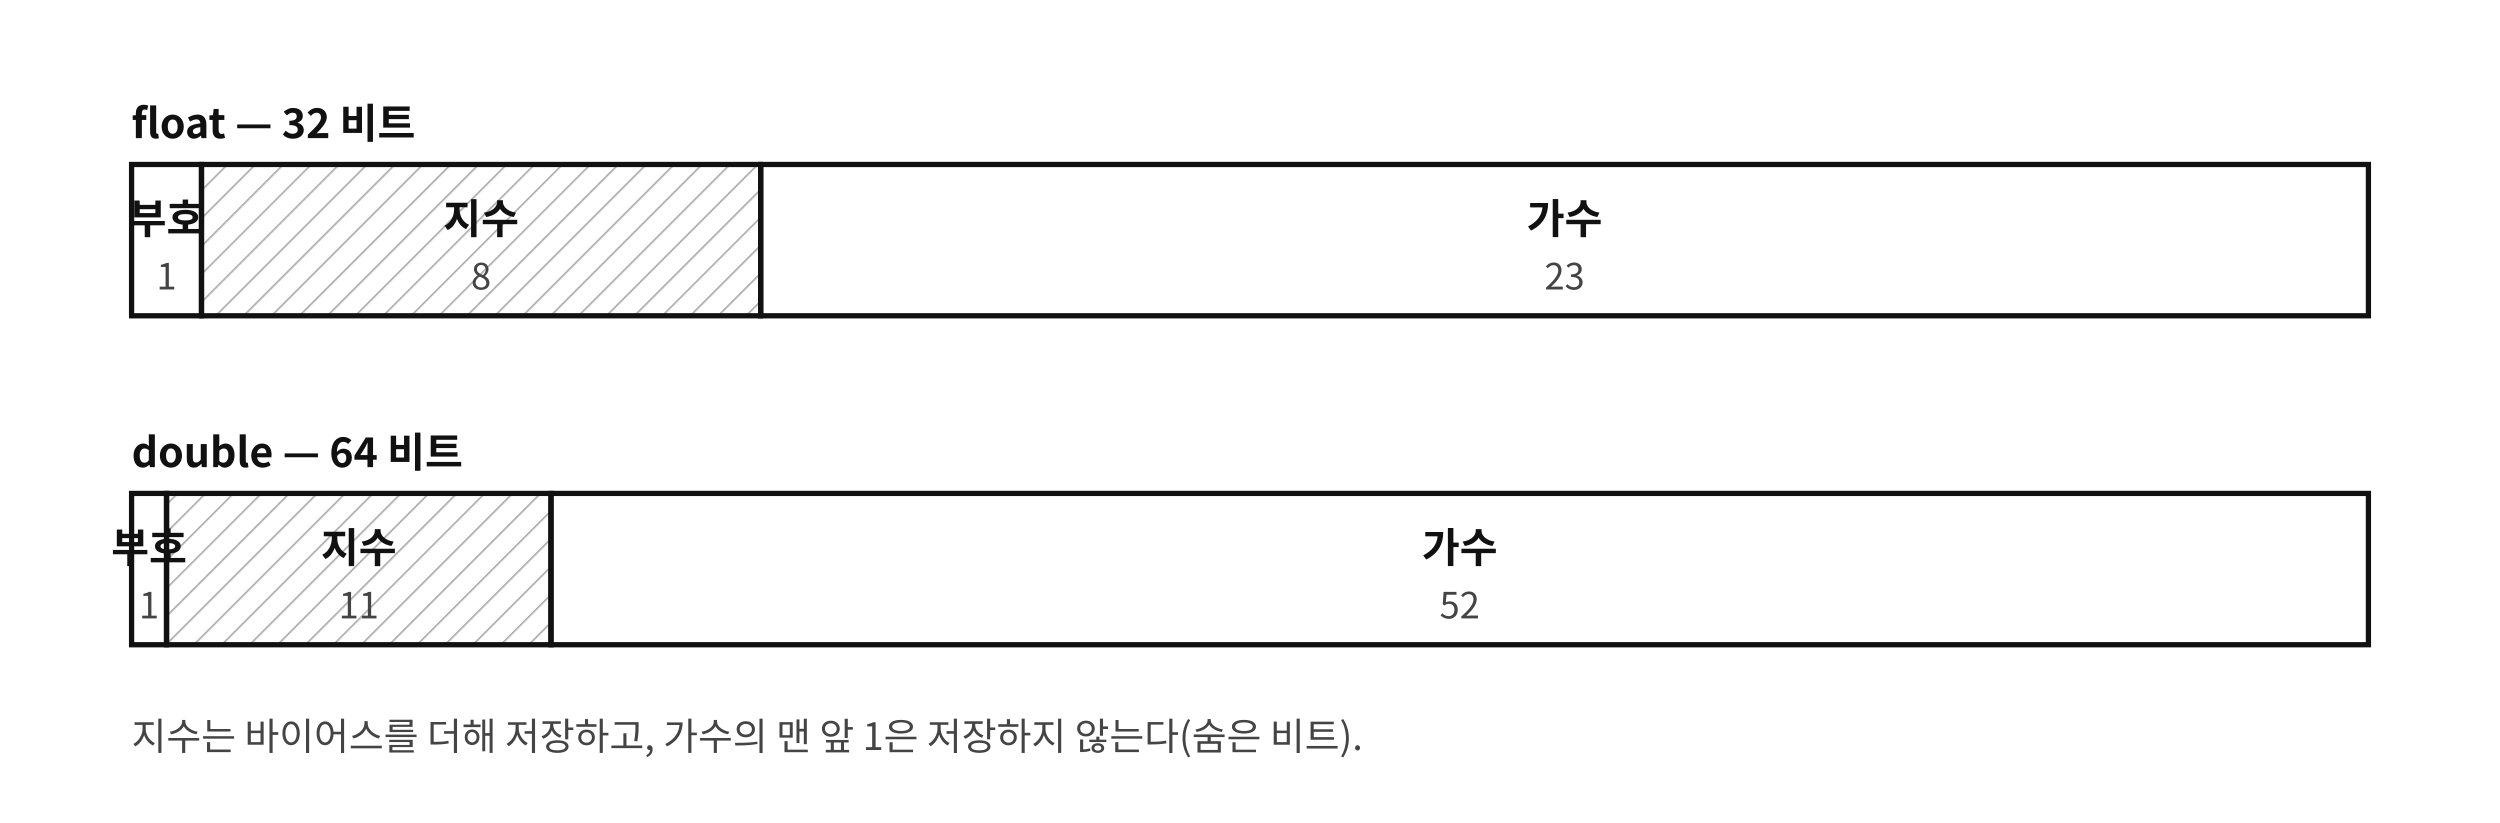
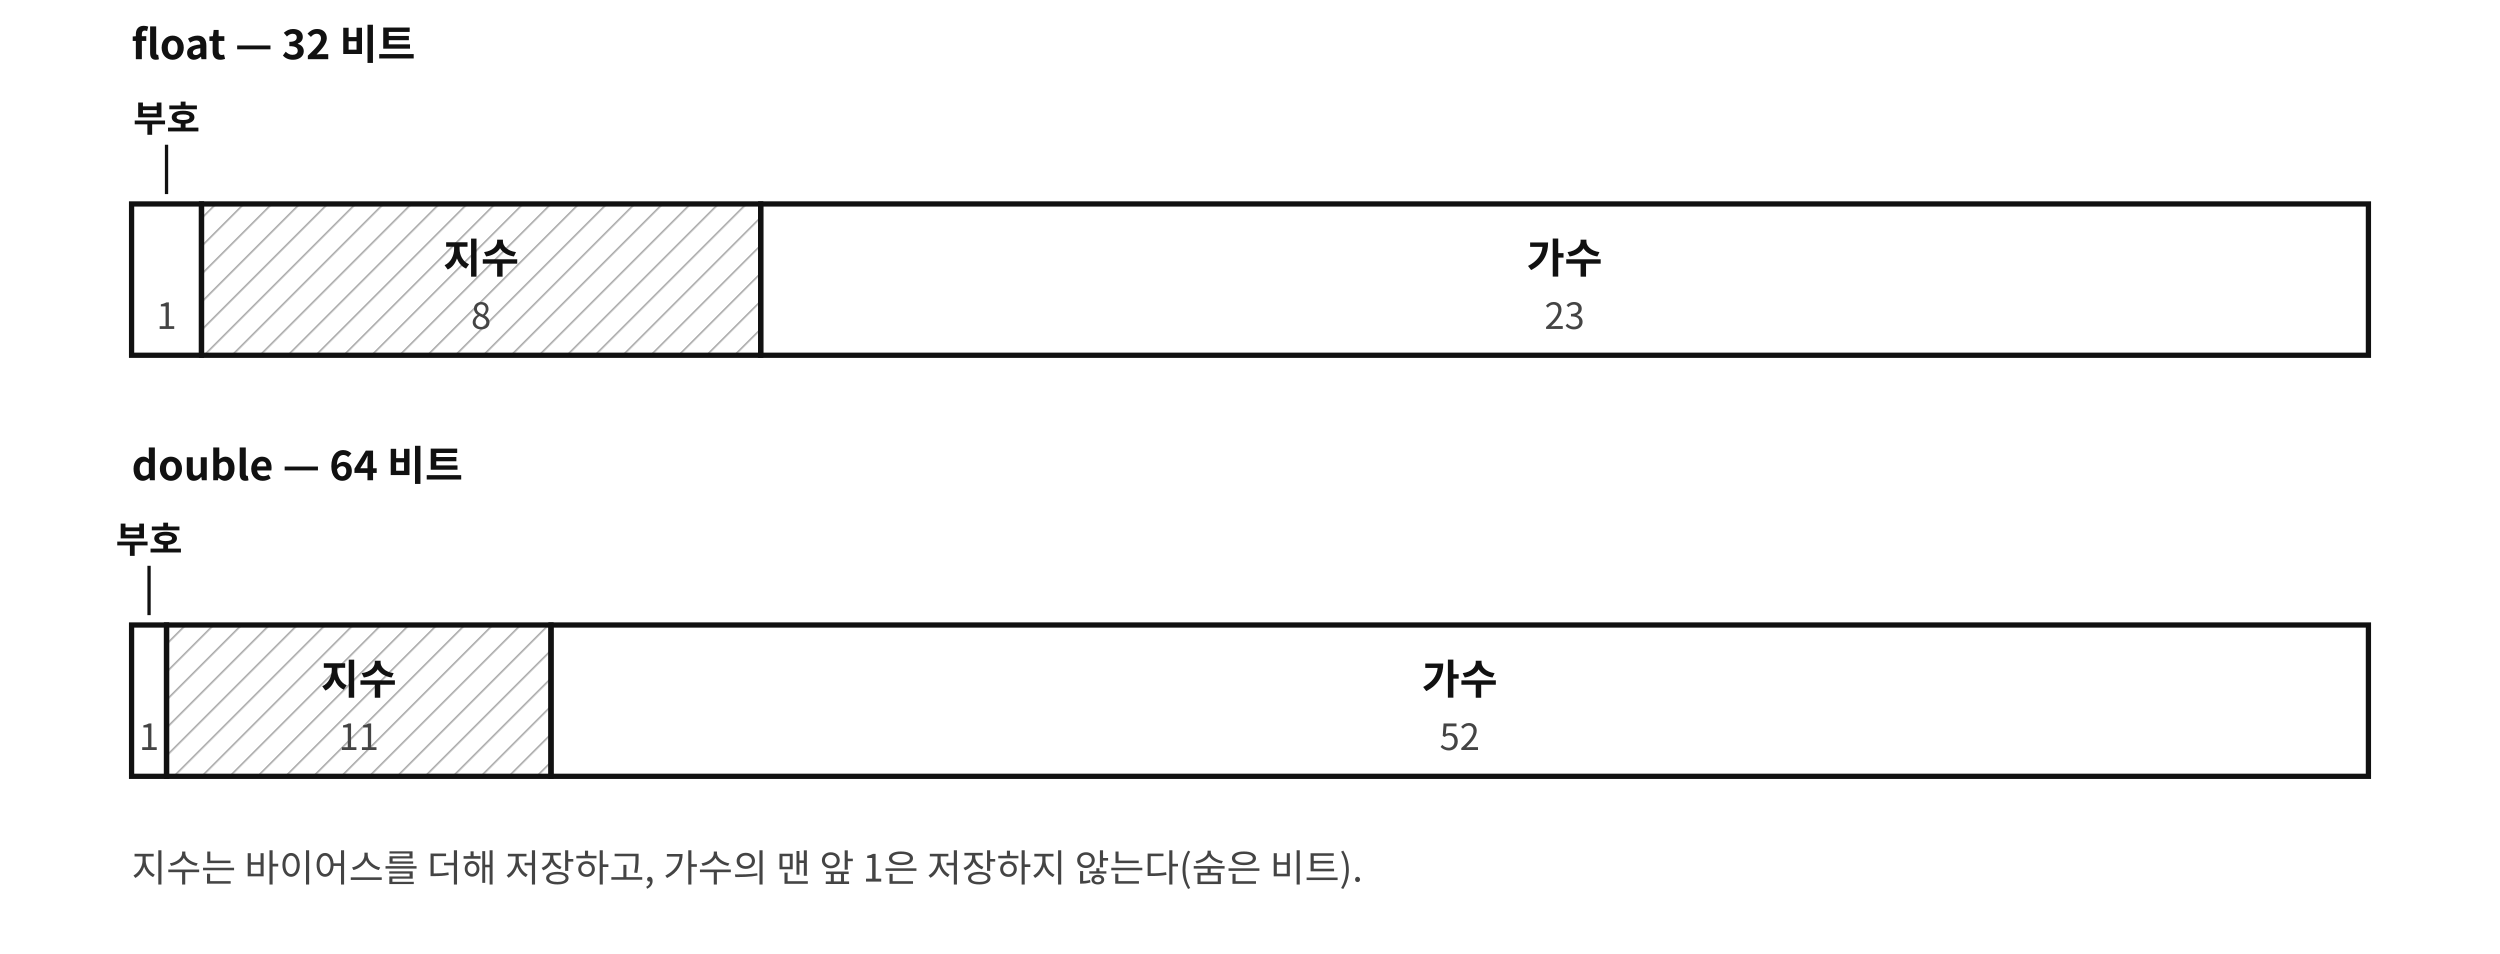
- <svg xmlns="http://www.w3.org/2000/svg" viewBox="0 0 760 250" width="760" height="250" font-family="Noto Sans CJK KR, Noto Sans, sans-serif">
-   <rect width="760" height="250" fill="none" />
+ <svg xmlns="http://www.w3.org/2000/svg" viewBox="0 0 760 290" width="760" height="290" font-family="Noto Sans CJK KR, Noto Sans, sans-serif">
+   <rect width="760" height="290" fill="none" />
  <defs>
    <marker id="a" viewBox="0 0 10 10" refX="9" refY="5" markerWidth="7" markerHeight="7" orient="auto-start-reverse">
      <path d="M0,0 L10,5 L0,10 z" fill="#111" />
    </marker>
    <pattern id="hatch" width="6" height="6" patternUnits="userSpaceOnUse" patternTransform="rotate(45)">
      <line x1="0" y1="0" x2="0" y2="6" stroke="#111" stroke-width="1" opacity="0.35" />
    </pattern>
  </defs>
-   <text x="40" y="42" font-size="12.5" font-weight="bold" text-anchor="start" fill="#111">float — 32 비트</text>
-   <rect x="40" y="50" width="21.25" height="46" fill="none" stroke="#111" stroke-width="1.6" />
-   <text x="50.625" y="71" font-size="12.5" font-weight="bold" text-anchor="middle" fill="#111">부호</text>
-   <text x="50.625" y="88" font-size="11" font-weight="normal" text-anchor="middle" fill="#444">1</text>
-   <rect x="61.25" y="50" width="170.0" height="46" fill="url(#hatch)" stroke="#111" stroke-width="1.6" />
-   <text x="146.25" y="71" font-size="12.5" font-weight="bold" text-anchor="middle" fill="#111">지수</text>
-   <text x="146.25" y="88" font-size="11" font-weight="normal" text-anchor="middle" fill="#444">8</text>
-   <rect x="231.25" y="50" width="488.75" height="46" fill="none" stroke="#111" stroke-width="1.6" />
-   <text x="475.625" y="71" font-size="12.5" font-weight="bold" text-anchor="middle" fill="#111">가수</text>
-   <text x="475.625" y="88" font-size="11" font-weight="normal" text-anchor="middle" fill="#444">23</text>
-   <text x="40" y="142" font-size="12.5" font-weight="bold" text-anchor="start" fill="#111">double — 64 비트</text>
-   <rect x="40" y="150" width="10.625" height="46" fill="none" stroke="#111" stroke-width="1.6" />
-   <text x="45.312" y="171" font-size="12.5" font-weight="bold" text-anchor="middle" fill="#111">부호</text>
-   <text x="45.312" y="188" font-size="11" font-weight="normal" text-anchor="middle" fill="#444">1</text>
-   <rect x="50.625" y="150" width="116.875" height="46" fill="url(#hatch)" stroke="#111" stroke-width="1.6" />
-   <text x="109.062" y="171" font-size="12.5" font-weight="bold" text-anchor="middle" fill="#111">지수</text>
-   <text x="109.062" y="188" font-size="11" font-weight="normal" text-anchor="middle" fill="#444">11</text>
-   <rect x="167.5" y="150" width="552.5" height="46" fill="none" stroke="#111" stroke-width="1.6" />
-   <text x="443.75" y="171" font-size="12.5" font-weight="bold" text-anchor="middle" fill="#111">가수</text>
-   <text x="443.75" y="188" font-size="11" font-weight="normal" text-anchor="middle" fill="#444">52</text>
-   <text x="40" y="228" font-size="11.5" font-weight="normal" text-anchor="start" fill="#444">지수는 바이어스를 더해 저장하고, 가수의 맨 앞 1은 저장하지 않는다(숨은 비트).</text>
+   <text x="40" y="18" font-size="12.5" font-weight="bold" text-anchor="start" fill="#111">float — 32 비트</text>
+   <rect x="40" y="62" width="21.25" height="46" fill="none" stroke="#111" stroke-width="1.6" />
+   <text x="50.625" y="40" font-size="11" font-weight="bold" text-anchor="middle" fill="#111">부호</text>
+   <line x1="50.625" y1="44" x2="50.625" y2="59" stroke="#111" stroke-width="1" />
+   <text x="50.625" y="100" font-size="11" font-weight="normal" text-anchor="middle" fill="#444">1</text>
+   <rect x="61.25" y="62" width="170.0" height="46" fill="url(#hatch)" stroke="#111" stroke-width="1.6" />
+   <text x="146.25" y="83" font-size="12.5" font-weight="bold" text-anchor="middle" fill="#111">지수</text>
+   <text x="146.25" y="100" font-size="11" font-weight="normal" text-anchor="middle" fill="#444">8</text>
+   <rect x="231.25" y="62" width="488.75" height="46" fill="none" stroke="#111" stroke-width="1.6" />
+   <text x="475.625" y="83" font-size="12.5" font-weight="bold" text-anchor="middle" fill="#111">가수</text>
+   <text x="475.625" y="100" font-size="11" font-weight="normal" text-anchor="middle" fill="#444">23</text>
+   <text x="40" y="146" font-size="12.5" font-weight="bold" text-anchor="start" fill="#111">double — 64 비트</text>
+   <rect x="40" y="190" width="10.625" height="46" fill="none" stroke="#111" stroke-width="1.6" />
+   <text x="45.312" y="168" font-size="11" font-weight="bold" text-anchor="middle" fill="#111">부호</text>
+   <line x1="45.312" y1="172" x2="45.312" y2="187" stroke="#111" stroke-width="1" />
+   <text x="45.312" y="228" font-size="11" font-weight="normal" text-anchor="middle" fill="#444">1</text>
+   <rect x="50.625" y="190" width="116.875" height="46" fill="url(#hatch)" stroke="#111" stroke-width="1.6" />
+   <text x="109.062" y="211" font-size="12.5" font-weight="bold" text-anchor="middle" fill="#111">지수</text>
+   <text x="109.062" y="228" font-size="11" font-weight="normal" text-anchor="middle" fill="#444">11</text>
+   <rect x="167.5" y="190" width="552.5" height="46" fill="none" stroke="#111" stroke-width="1.6" />
+   <text x="443.75" y="211" font-size="12.5" font-weight="bold" text-anchor="middle" fill="#111">가수</text>
+   <text x="443.75" y="228" font-size="11" font-weight="normal" text-anchor="middle" fill="#444">52</text>
+   <text x="40" y="268" font-size="11.5" font-weight="normal" text-anchor="start" fill="#444">지수는 바이어스를 더해 저장하고, 가수의 맨 앞 1은 저장하지 않는다(숨은 비트).</text>
</svg>
